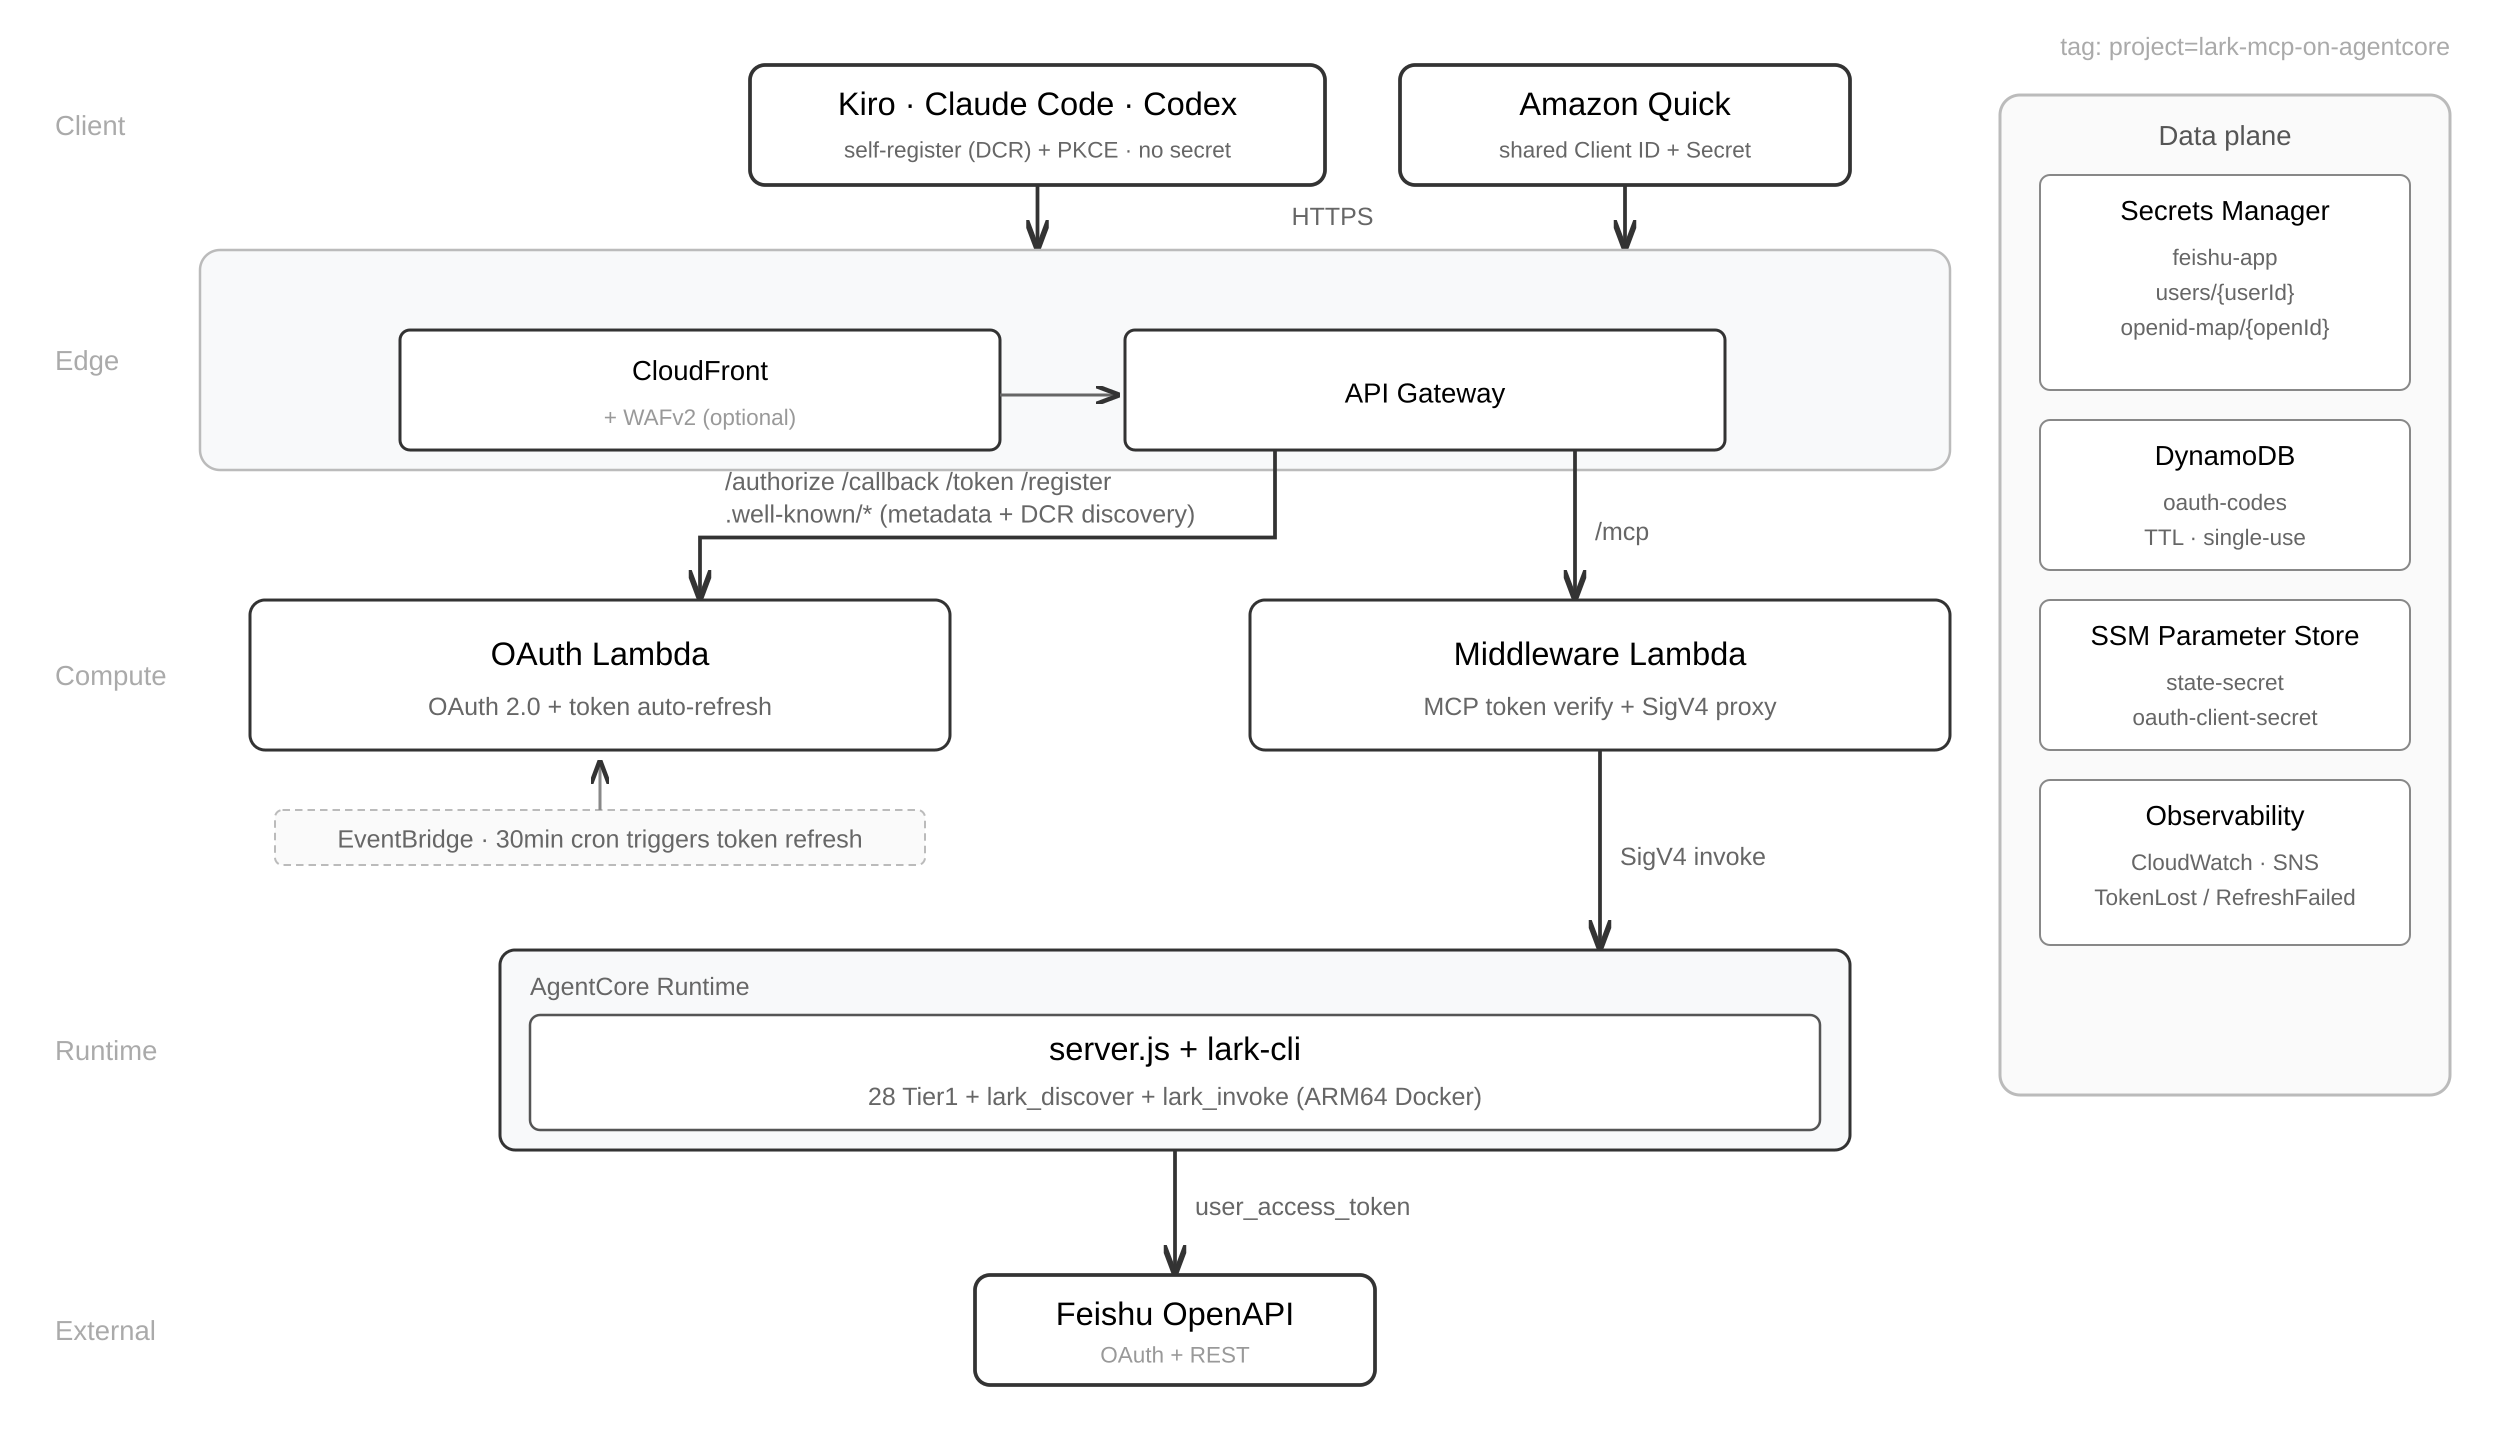
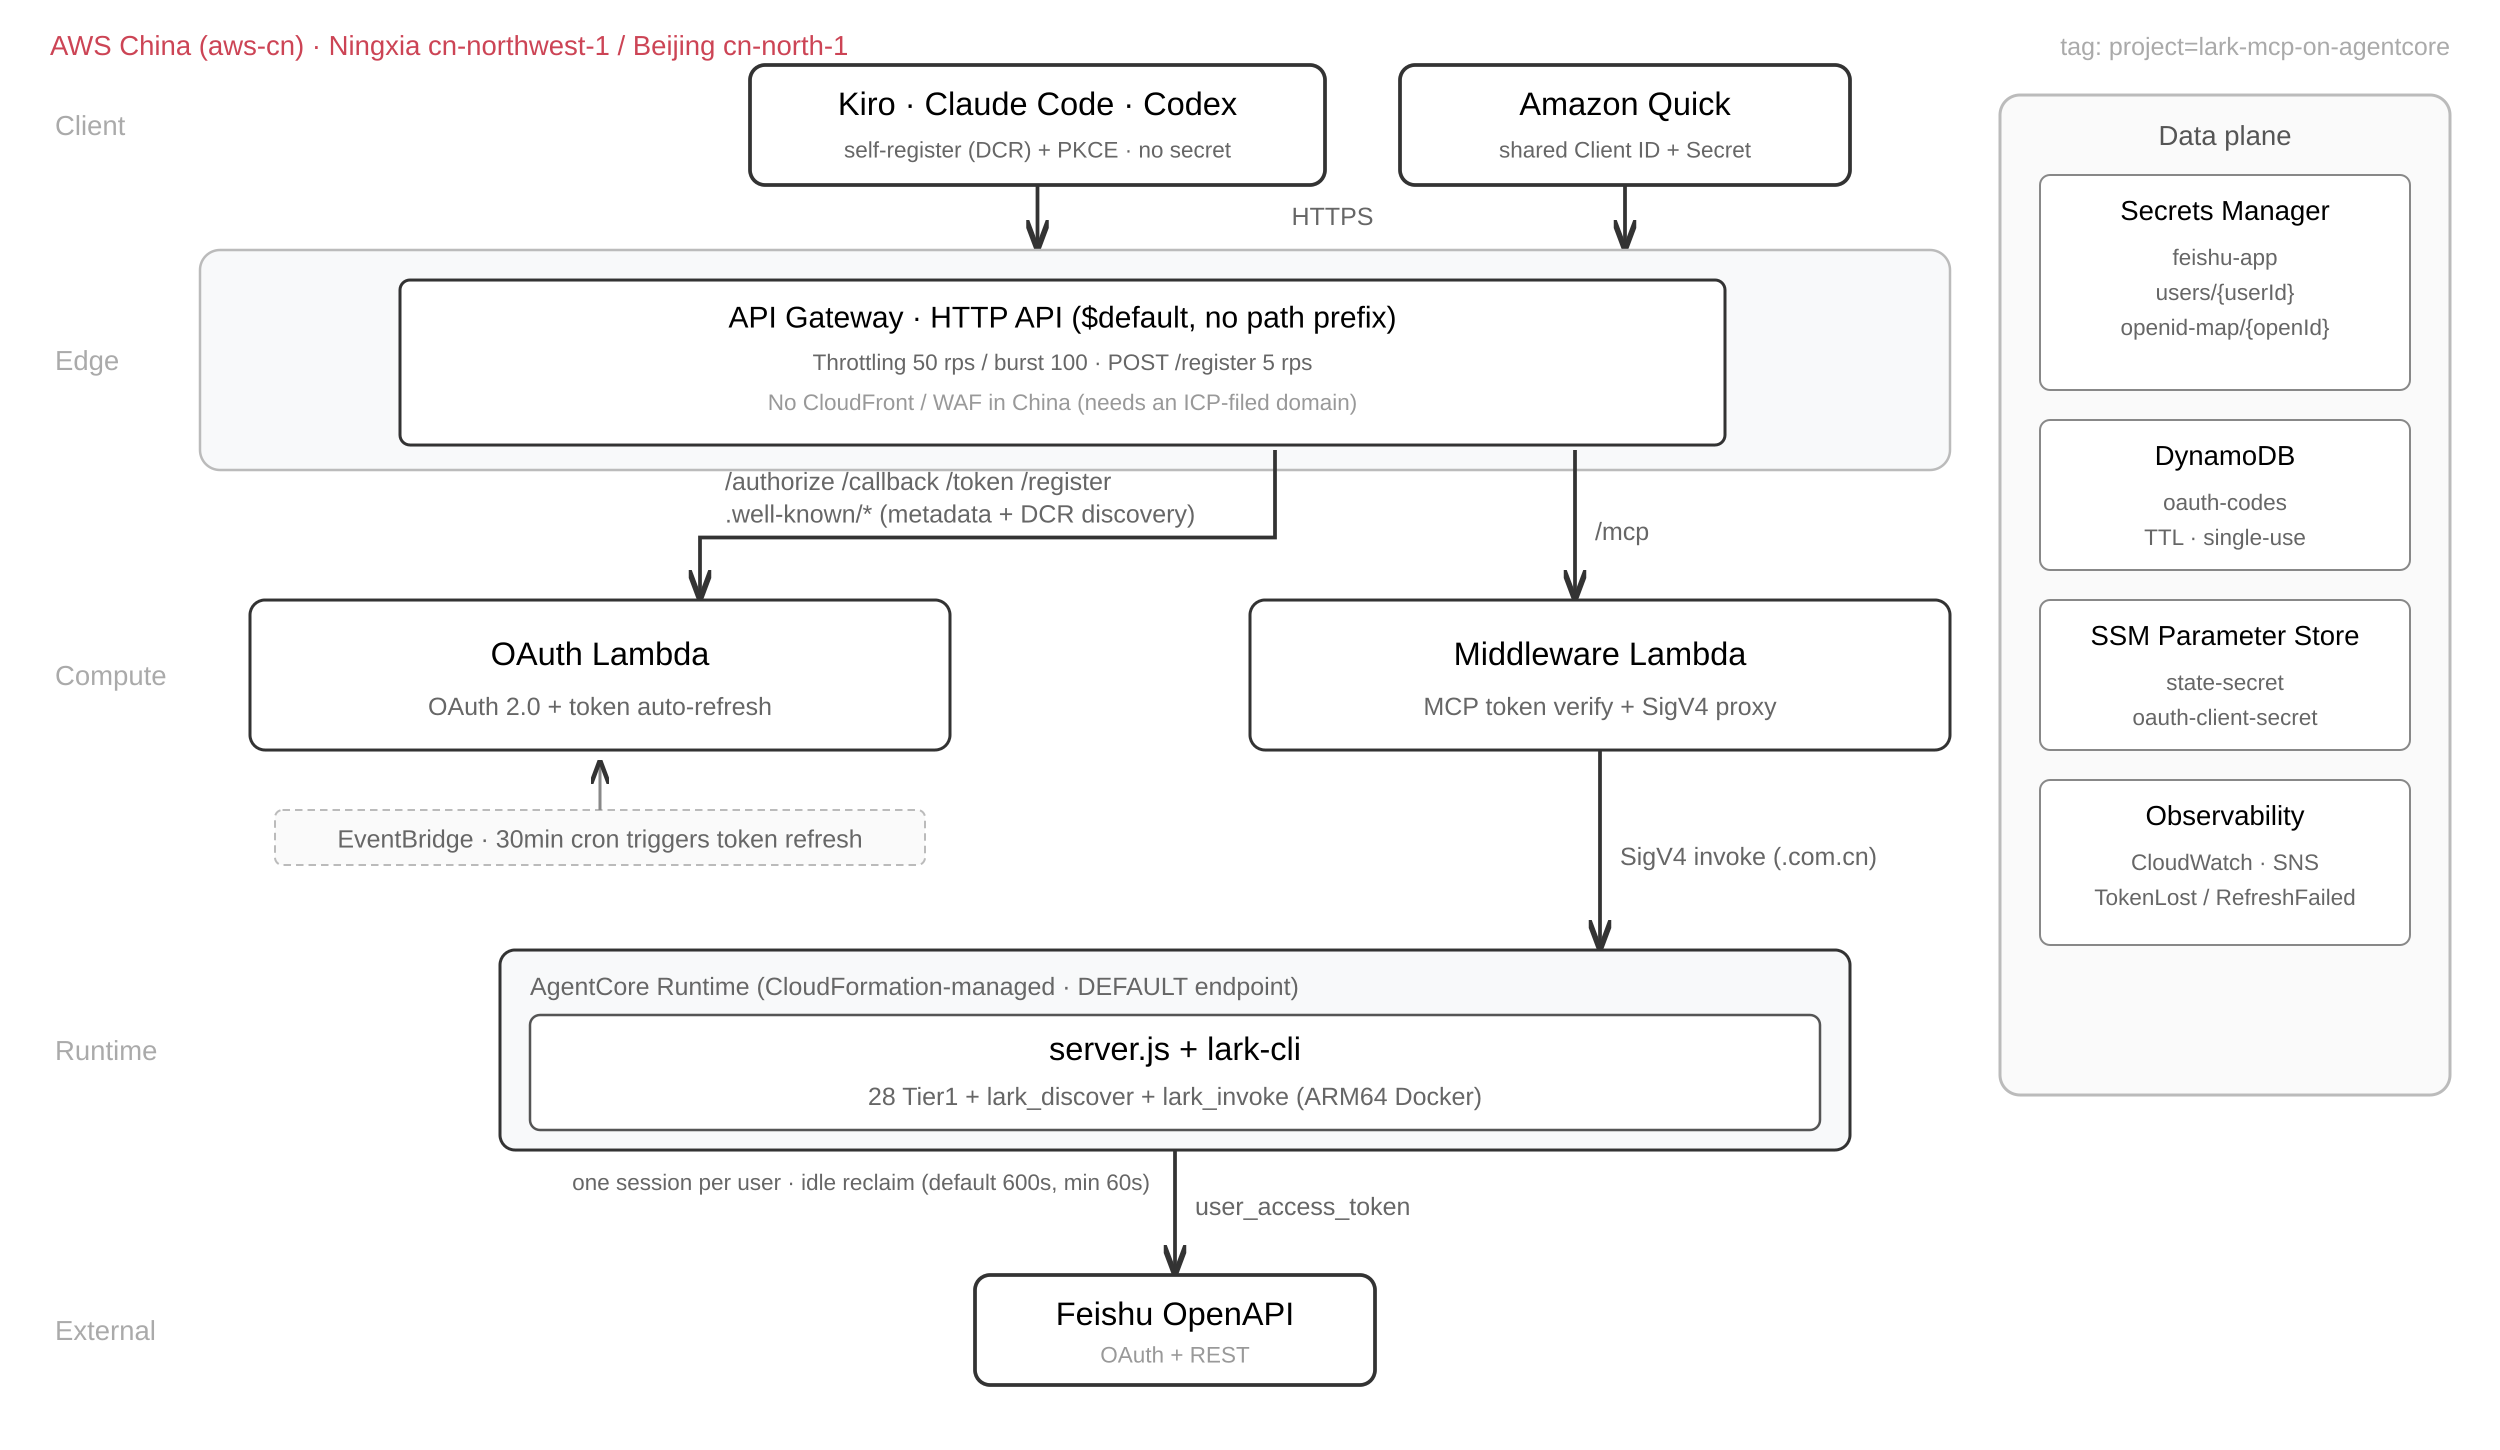
<svg xmlns="http://www.w3.org/2000/svg" viewBox="0 0 1000 580" font-family="-apple-system, BlinkMacSystemFont, 'PingFang SC', 'Hiragino Sans GB', 'Microsoft YaHei', 'Segoe UI', Arial, sans-serif" font-size="12">
  <defs>
    <marker id="arr" markerWidth="8" markerHeight="6" refX="8" refY="3" orient="auto">
      <path d="M0,0 L8,3 L0,6" fill="none" stroke="#333" stroke-width="1.5" />
    </marker>
  </defs>
  <rect width="1000" height="580" fill="#fff" />
+   <text x="20" y="22" fill="#c45" font-size="11" font-weight="500">AWS China (aws-cn) · Ningxia cn-northwest-1 / Beijing cn-north-1</text>
  <text x="980" y="22" text-anchor="end" fill="#aaa" font-size="10">tag: project=lark-mcp-on-agentcore</text>
  <text x="22" y="54" fill="#aaa" font-size="11">Client</text>
  <text x="22" y="148" fill="#aaa" font-size="11">Edge</text>
  <text x="22" y="274" fill="#aaa" font-size="11">Compute</text>
  <text x="22" y="424" fill="#aaa" font-size="11">Runtime</text>
  <text x="22" y="536" fill="#aaa" font-size="11">External</text>
  <rect x="800" y="38" width="180" height="400" rx="8" fill="#fafafa" stroke="#bbb" stroke-width="1.2" />
  <text x="890" y="58" text-anchor="middle" font-size="11" font-weight="500" fill="#555">Data plane</text>
  <rect x="816" y="70" width="148" height="86" rx="4" fill="#fff" stroke="#888" stroke-width="0.8" />
  <text x="890" y="88" text-anchor="middle" font-size="11" font-weight="500">Secrets Manager</text>
  <text x="890" y="106" text-anchor="middle" font-size="9" fill="#666">feishu-app</text>
  <text x="890" y="120" text-anchor="middle" font-size="9" fill="#666">users/{userId}</text>
  <text x="890" y="134" text-anchor="middle" font-size="9" fill="#666">openid-map/{openId}</text>
  <rect x="816" y="168" width="148" height="60" rx="4" fill="#fff" stroke="#888" stroke-width="0.8" />
  <text x="890" y="186" text-anchor="middle" font-size="11" font-weight="500">DynamoDB</text>
  <text x="890" y="204" text-anchor="middle" font-size="9" fill="#666">oauth-codes</text>
  <text x="890" y="218" text-anchor="middle" font-size="9" fill="#666">TTL · single-use</text>
  <rect x="816" y="240" width="148" height="60" rx="4" fill="#fff" stroke="#888" stroke-width="0.8" />
  <text x="890" y="258" text-anchor="middle" font-size="11" font-weight="500">SSM Parameter Store</text>
  <text x="890" y="276" text-anchor="middle" font-size="9" fill="#666">state-secret</text>
  <text x="890" y="290" text-anchor="middle" font-size="9" fill="#666">oauth-client-secret</text>
  <rect x="816" y="312" width="148" height="66" rx="4" fill="#fff" stroke="#888" stroke-width="0.8" />
  <text x="890" y="330" text-anchor="middle" font-size="11" font-weight="500">Observability</text>
  <text x="890" y="348" text-anchor="middle" font-size="9" fill="#666">CloudWatch · SNS</text>
  <text x="890" y="362" text-anchor="middle" font-size="9" fill="#666">TokenLost / RefreshFailed</text>
  <rect x="300" y="26" width="230" height="48" rx="6" fill="#fff" stroke="#333" stroke-width="1.5" />
  <text x="415" y="46" text-anchor="middle" font-size="13" font-weight="500">Kiro · Claude Code · Codex</text>
  <text x="415" y="63" text-anchor="middle" font-size="9" fill="#666">self-register (DCR) + PKCE · no secret</text>
  <rect x="560" y="26" width="180" height="48" rx="6" fill="#fff" stroke="#333" stroke-width="1.5" />
  <text x="650" y="46" text-anchor="middle" font-size="13" font-weight="500">Amazon Quick</text>
  <text x="650" y="63" text-anchor="middle" font-size="9" fill="#666">shared Client ID + Secret</text>
  <line x1="415" y1="74" x2="415" y2="100" stroke="#333" stroke-width="1.5" marker-end="url(#arr)" />
  <line x1="650" y1="74" x2="650" y2="100" stroke="#333" stroke-width="1.5" marker-end="url(#arr)" />
  <text x="533" y="90" text-anchor="middle" fill="#666" font-size="10">HTTPS</text>
  <rect x="80" y="100" width="700" height="88" rx="8" fill="#f8f9fa" stroke="#bbb" stroke-width="1" />
-   <rect x="160" y="132" width="240" height="48" rx="4" fill="#fff" stroke="#333" stroke-width="1.2" />
-   <text x="280" y="152" text-anchor="middle" font-size="11" font-weight="500">CloudFront</text>
-   <text x="280" y="170" text-anchor="middle" font-size="9" fill="#999" font-weight="400">+ WAFv2 (optional)</text>
-   <line x1="400" y1="158" x2="448" y2="158" stroke="#666" stroke-width="1.2" marker-end="url(#arr)" />
-   <rect x="450" y="132" width="240" height="48" rx="4" fill="#fff" stroke="#333" stroke-width="1.2" />
-   <text x="570" y="161" text-anchor="middle" font-size="11" font-weight="500">API Gateway</text>
+   <rect x="160" y="112" width="530" height="66" rx="4" fill="#fff" stroke="#333" stroke-width="1.2" />
+   <text x="425" y="131" text-anchor="middle" font-size="12" font-weight="500">API Gateway · HTTP API ($default, no path prefix)</text>
+   <text x="425" y="148" text-anchor="middle" font-size="9" fill="#666">Throttling 50 rps / burst 100 · POST /register 5 rps</text>
+   <text x="425" y="164" text-anchor="middle" font-size="9" fill="#999">No CloudFront / WAF in China (needs an ICP-filed domain)</text>
  <path d="M 510 180 L 510 215 L 280 215 L 280 240" stroke="#333" stroke-width="1.5" fill="none" marker-end="url(#arr)" />
  <text x="290" y="196" fill="#666" font-size="10">/authorize /callback /token /register</text>
  <text x="290" y="209" fill="#666" font-size="10">.well-known/* (metadata + DCR discovery)</text>
  <line x1="630" y1="180" x2="630" y2="240" stroke="#333" stroke-width="1.5" marker-end="url(#arr)" />
  <text x="638" y="216" fill="#666" font-size="10">/mcp</text>
  <rect x="100" y="240" width="280" height="60" rx="6" fill="#fff" stroke="#333" stroke-width="1.2" />
  <text x="240" y="266" text-anchor="middle" font-size="13" font-weight="500">OAuth Lambda</text>
  <text x="240" y="286" text-anchor="middle" font-size="10" fill="#666">OAuth 2.0 + token auto-refresh</text>
  <rect x="110" y="324" width="260" height="22" rx="3" fill="#fafafa" stroke="#bbb" stroke-width="0.8" stroke-dasharray="3,2" />
  <text x="240" y="339" text-anchor="middle" font-size="10" fill="#666">EventBridge · 30min cron triggers token refresh</text>
  <line x1="240" y1="324" x2="240" y2="304" stroke="#888" stroke-width="1.2" marker-end="url(#arr)" />
  <rect x="500" y="240" width="280" height="60" rx="6" fill="#fff" stroke="#333" stroke-width="1.2" />
  <text x="640" y="266" text-anchor="middle" font-size="13" font-weight="500">Middleware Lambda</text>
  <text x="640" y="286" text-anchor="middle" font-size="10" fill="#666">MCP token verify + SigV4 proxy</text>
  <line x1="640" y1="300" x2="640" y2="380" stroke="#333" stroke-width="1.5" marker-end="url(#arr)" />
-   <text x="648" y="346" fill="#666" font-size="10">SigV4 invoke</text>
+   <text x="648" y="346" fill="#666" font-size="10">SigV4 invoke (.com.cn)</text>
  <rect x="200" y="380" width="540" height="80" rx="6" fill="#f8f9fa" stroke="#333" stroke-width="1.2" />
-   <text x="212" y="398" fill="#666" font-size="10">AgentCore Runtime</text>
+   <text x="212" y="398" fill="#666" font-size="10">AgentCore Runtime (CloudFormation-managed · DEFAULT endpoint)</text>
  <rect x="212" y="406" width="516" height="46" rx="4" fill="#fff" stroke="#555" stroke-width="1" />
  <text x="470" y="424" text-anchor="middle" font-size="13" font-weight="500">server.js + lark-cli</text>
  <text x="470" y="442" text-anchor="middle" font-size="10" fill="#666">28 Tier1 + lark_discover + lark_invoke (ARM64 Docker)</text>
+   <text x="460" y="476" text-anchor="end" fill="#666" font-size="9">one session per user · idle reclaim (default 600s, min 60s)</text>
  <line x1="470" y1="460" x2="470" y2="510" stroke="#333" stroke-width="1.5" marker-end="url(#arr)" />
  <text x="478" y="486" fill="#666" font-size="10">user_access_token</text>
  <rect x="390" y="510" width="160" height="44" rx="6" fill="#fff" stroke="#333" stroke-width="1.5" />
  <text x="470" y="530" text-anchor="middle" font-size="13" font-weight="500">Feishu OpenAPI</text>
  <text x="470" y="545" text-anchor="middle" font-size="9" fill="#999">OAuth + REST</text>
</svg>
